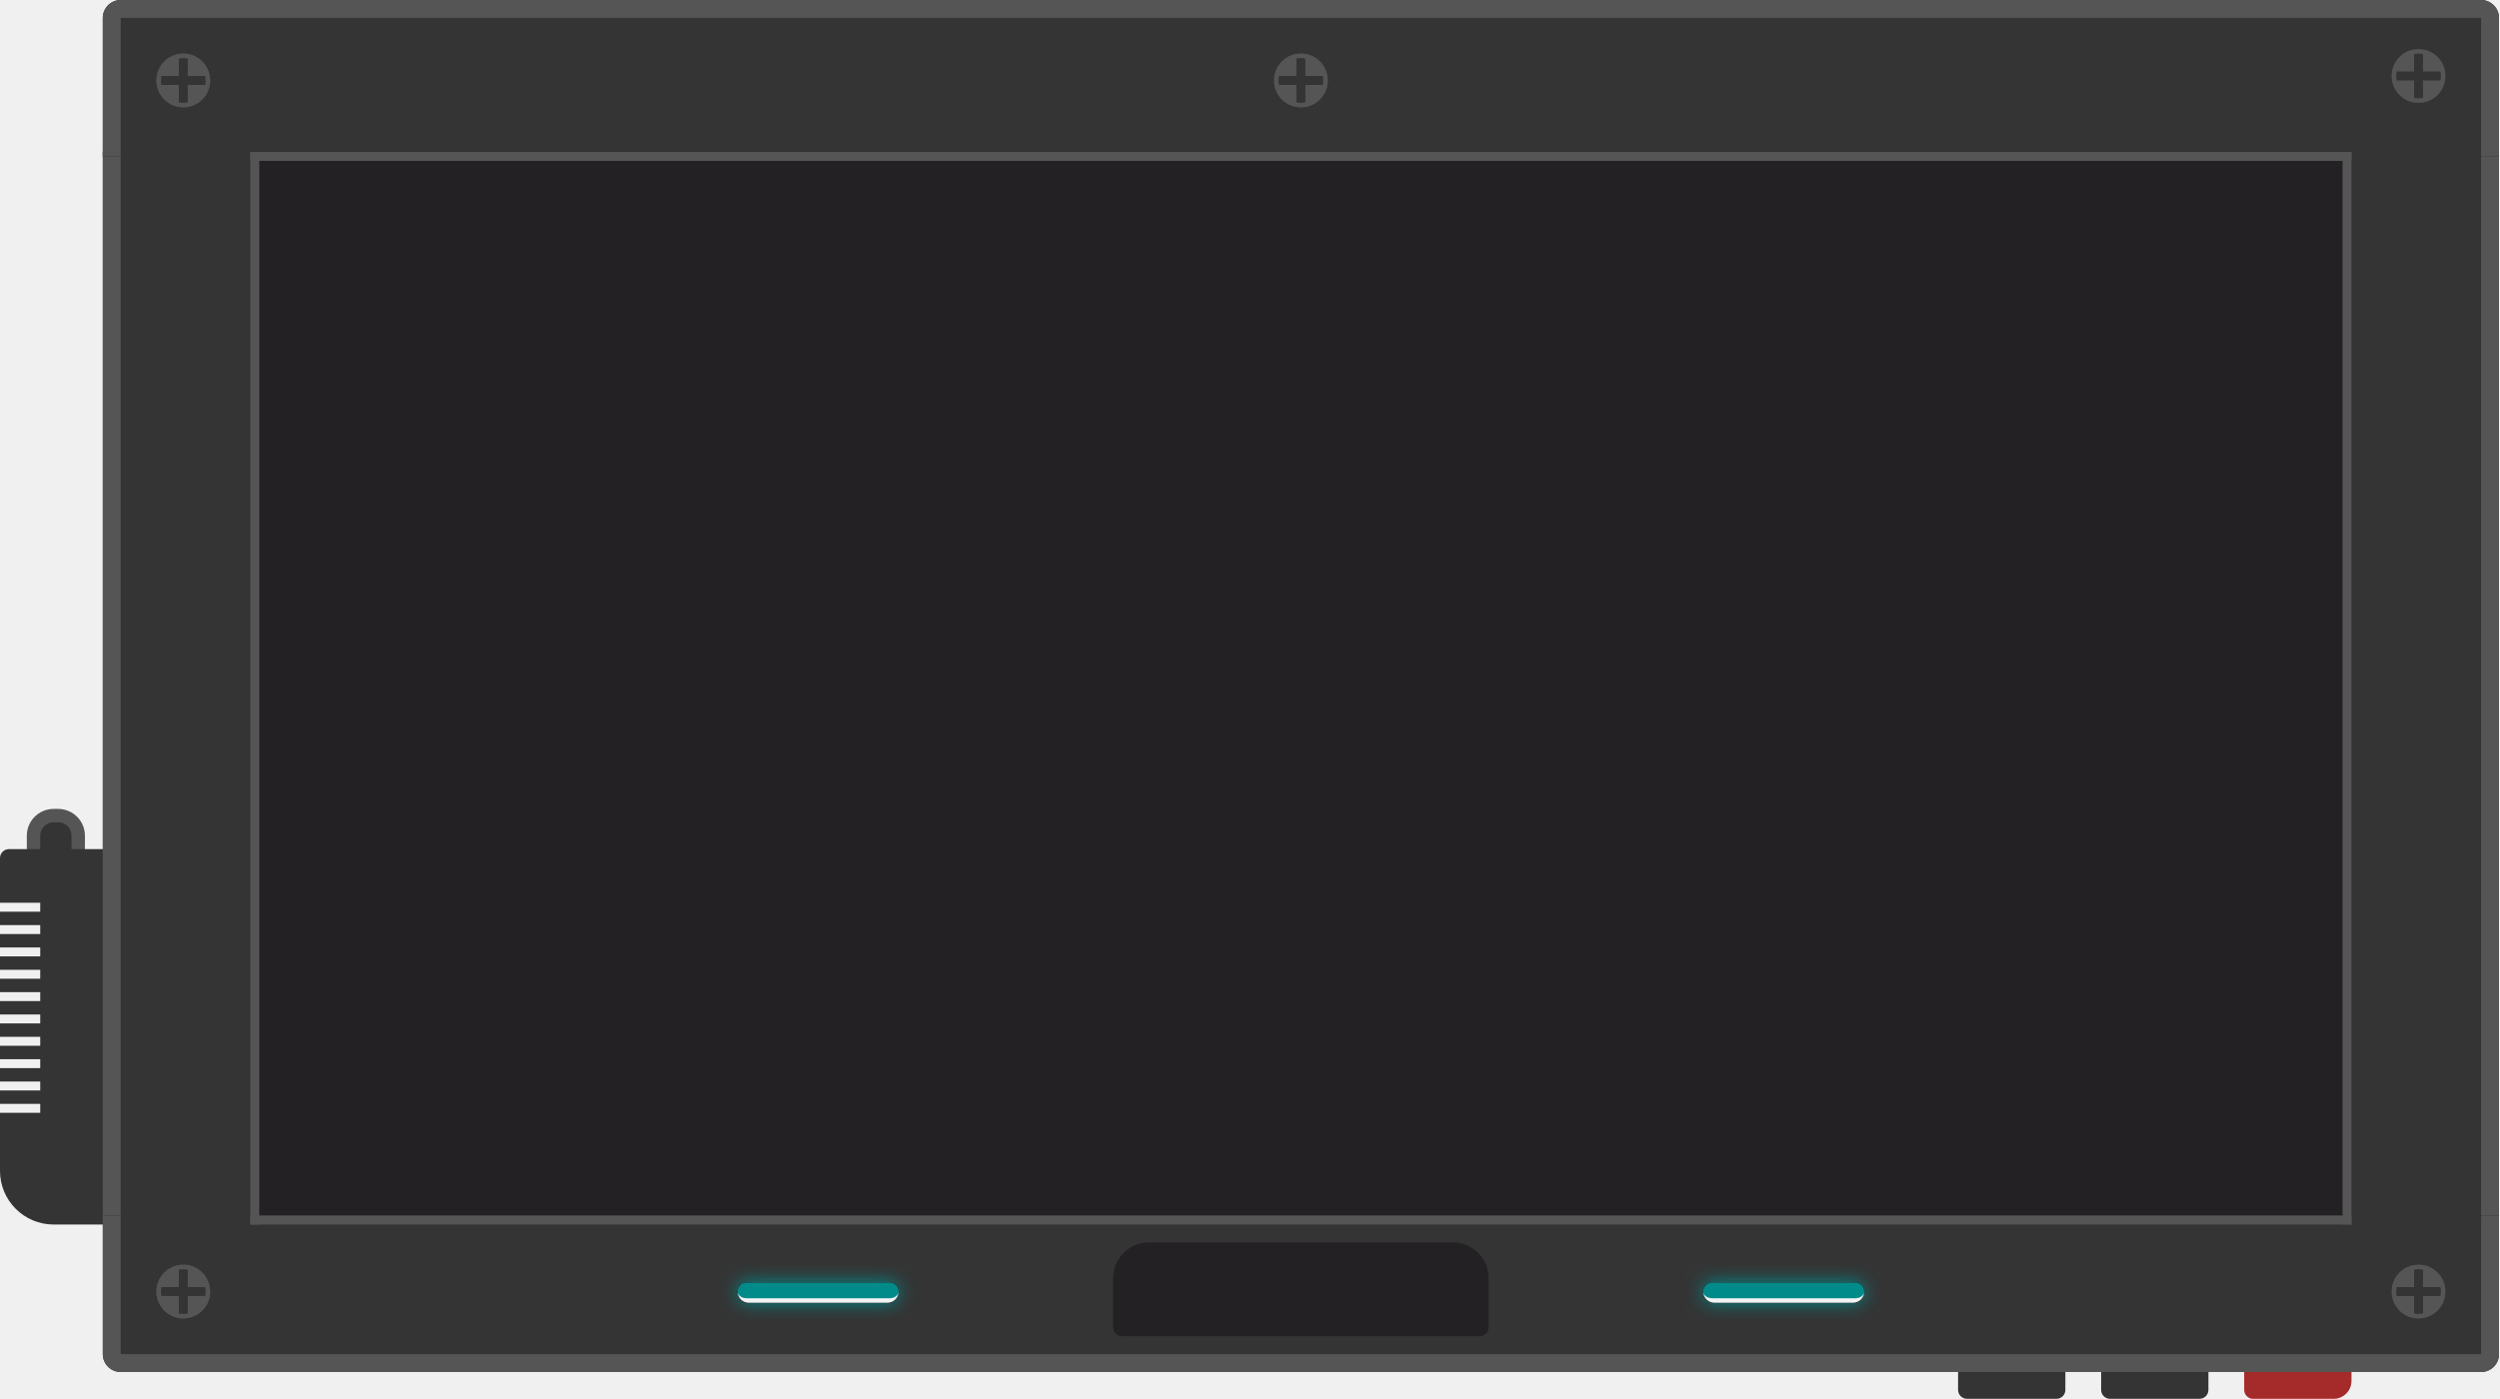
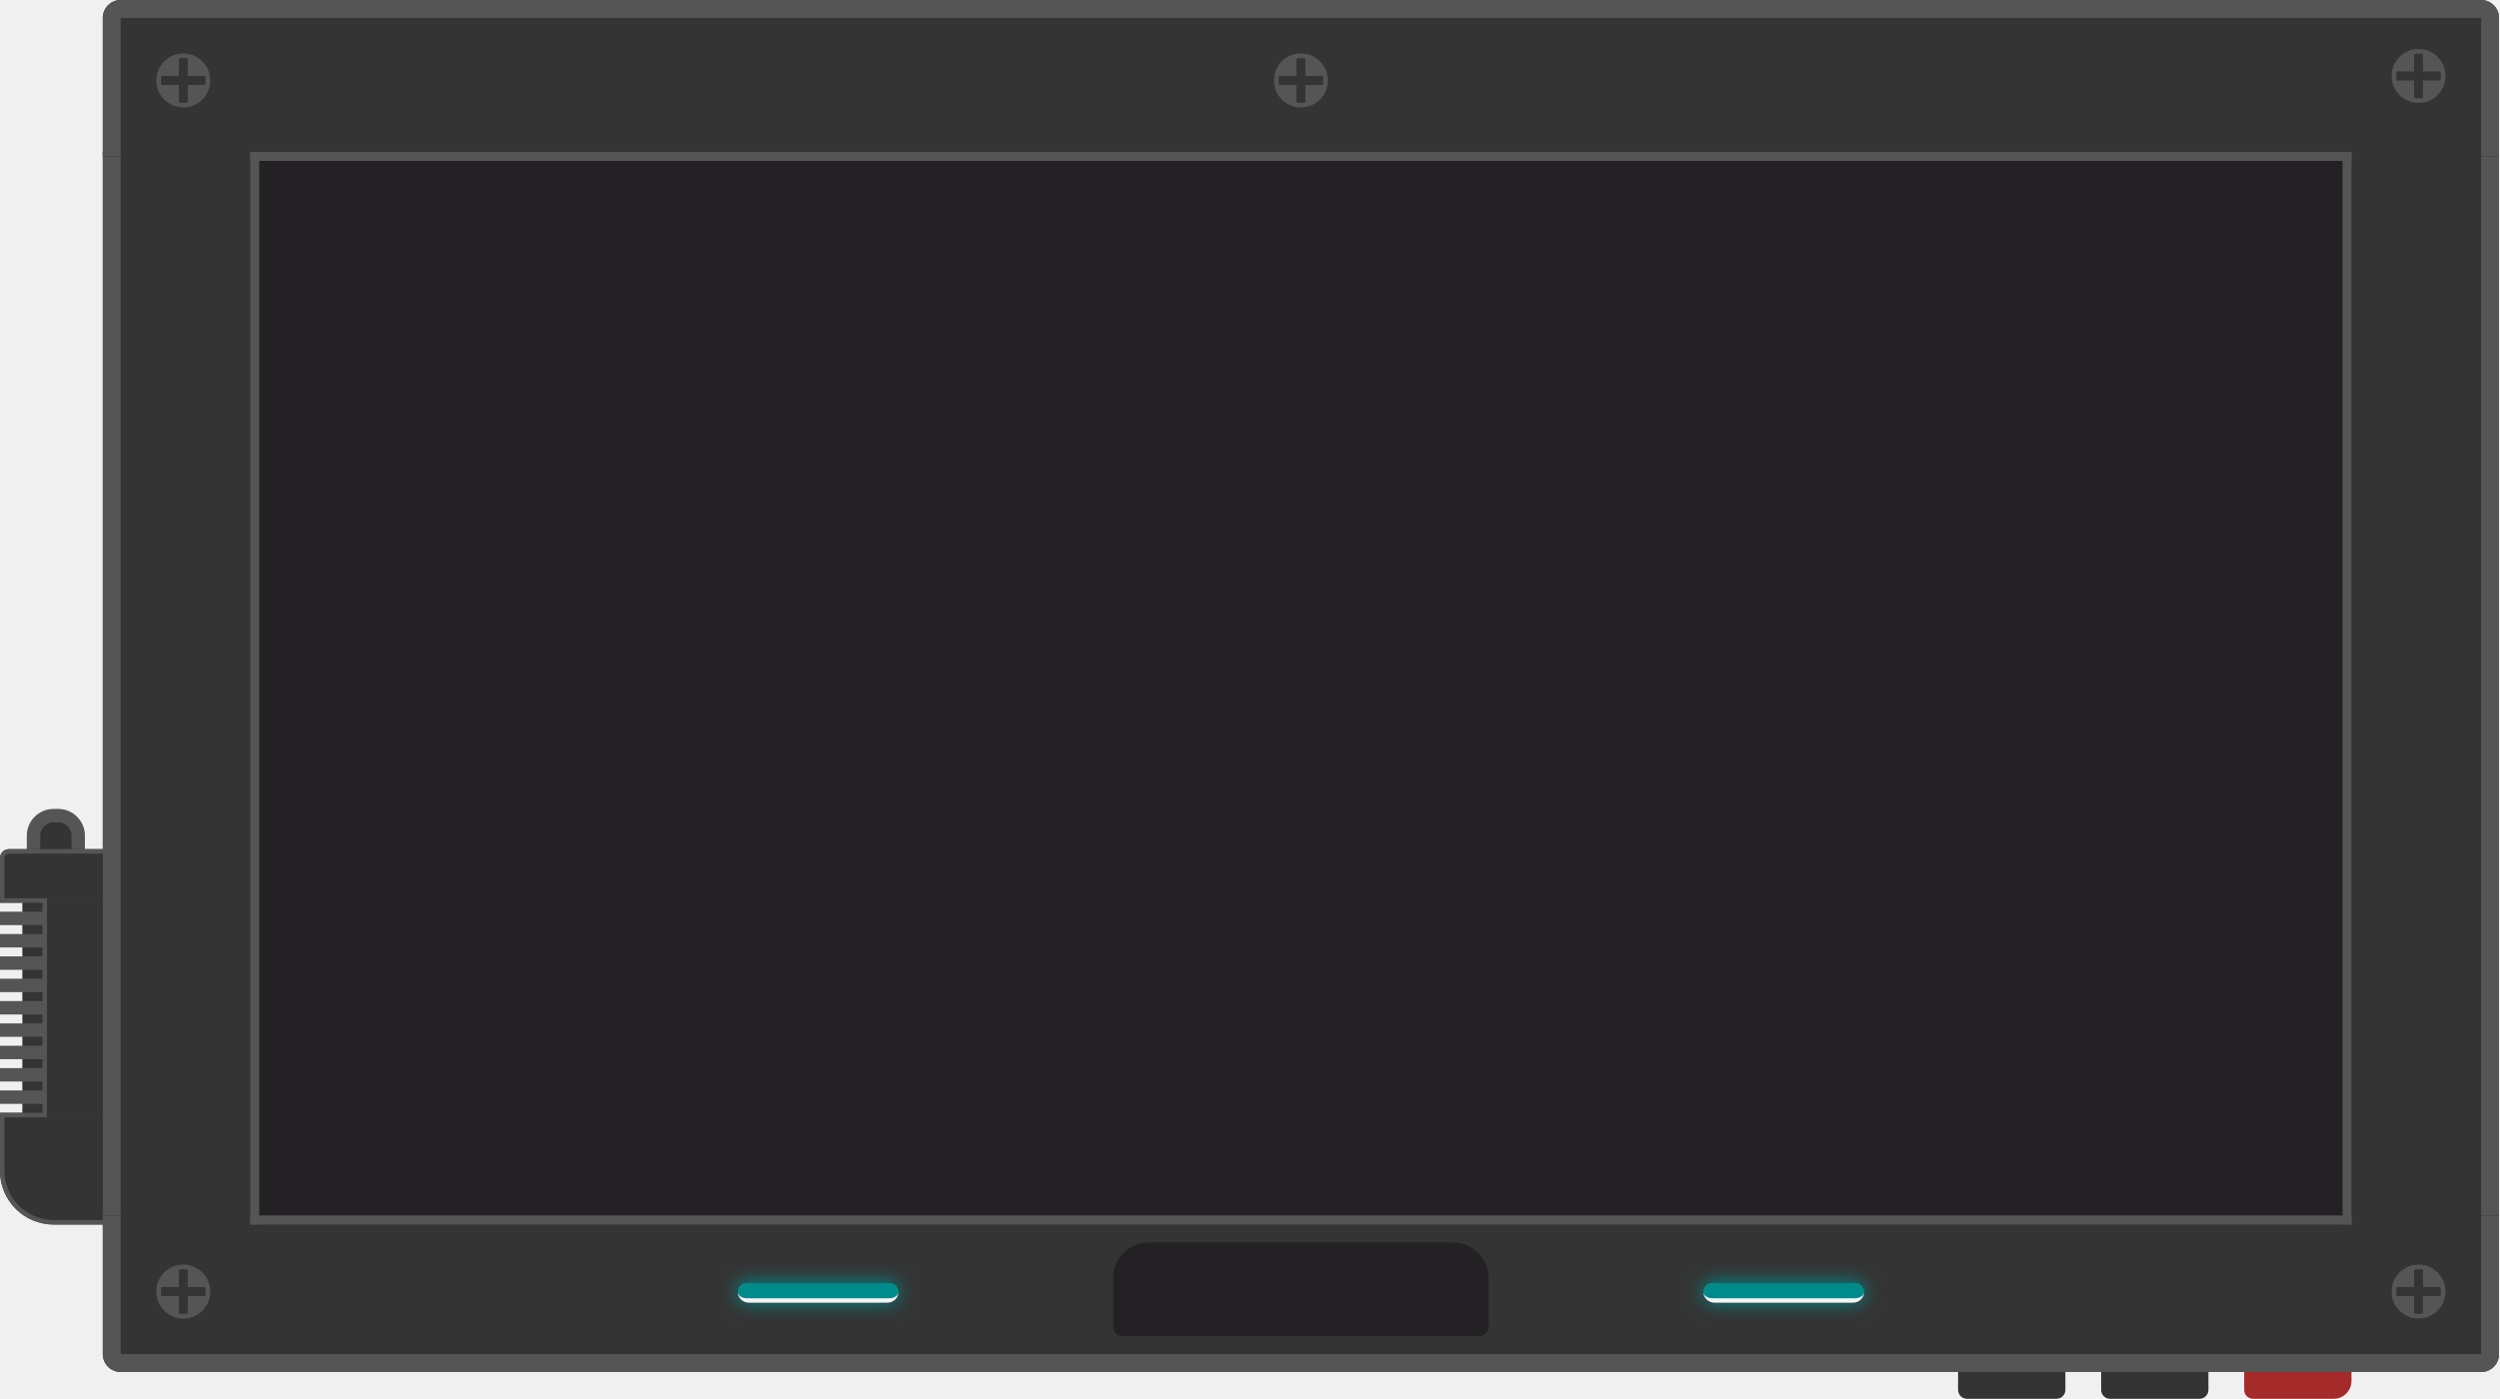
<svg xmlns="http://www.w3.org/2000/svg" width="559" height="313" viewBox="0 0 559 313" fill="none">
  <g clip-path="url(#clip0_38_5)">
    <path d="M504 313C502.895 313 502 312.105 502 311V306H526V309C526 311.209 524.209 313 522 313H504Z" fill="#A52A2A" />
    <path d="M472 313C470.895 313 470 312.105 470 311V306H494V311C494 312.105 493.105 313 492 313H472Z" fill="#343434" />
    <path d="M440 313C438.895 313 438 312.105 438 311V306H462V311C462 312.105 461.105 313 460 313H440Z" fill="#343434" />
+     <path d="M5 250H11L11 201H5L5 250Z" fill="#343434" />
+     <path d="M0 207H11V204H0L0 207Z" fill="#555555" />
+     <path d="M0 212H11V209H0L0 212Z" fill="#555555" />
+     <path d="M0 217H11V214H0L0 217Z" fill="#555555" />
+     <path d="M0 222H11V219H0L0 222Z" fill="#555555" />
+     <path d="M0 227H11V224H0L0 227Z" fill="#555555" />
+     <path d="M0 232H11V229H0L0 232Z" fill="#555555" />
+     <path d="M0 237H11V234H0L0 237Z" fill="#555555" />
+     <path d="M0 242H11V239H0L0 242Z" fill="#555555" />
+     <path d="M0 247H11V244H0L0 247Z" fill="#555555" />
    <path d="M7.5 192.5H17.5V187C17.5 184.515 15.485 182.5 13 182.5H12C9.515 182.5 7.5 184.515 7.5 187V192.5Z" fill="#343434" />
    <path d="M7.5 192.5H17.5V187C17.5 184.515 15.485 182.5 13 182.5H12C9.515 182.5 7.5 184.515 7.5 187V192.5Z" stroke="#555555" stroke-width="3" />
+     <mask id="path-15-inside-1_38_5" fill="white">
+       <path d="M0 262C0 268.627 5.373 274 12 274H24V249H0L0 262Z" />
+     </mask>
    <path d="M0 262C0 268.627 5.373 274 12 274H24V249H0L0 262Z" fill="#343434" />
+     <path d="M-1 262C-1 269.18 4.82 275 12 275H24V273H12C5.925 273 1 268.075 1 262H-1ZM24 248H-1L1 250H24V248ZM-1 248L-1 262C-1 269.18 4.82 275 12 275V273C5.925 273 1 268.075 1 262L1 250L-1 248ZM24 274V249V274Z" fill="#555555" mask="url(#path-15-inside-1_38_5)" />
+     <mask id="path-17-inside-2_38_5" fill="white">
+       <path d="M0 202H24V190H2C0.895 190 0 190.895 0 192L0 202Z" />
+     </mask>
    <path d="M0 202H24V190H2C0.895 190 0 190.895 0 192L0 202Z" fill="#343434" />
-     <path d="M9 250H24L24 201H9L9 250Z" fill="#343434" />
-     <path d="M0 207H10V204H0L0 207Z" fill="#343434" />
-     <path d="M0 212H10V209H0L0 212Z" fill="#343434" />
-     <path d="M0 217H10V214H0L0 217Z" fill="#343434" />
-     <path d="M0 222H10V219H0L0 222Z" fill="#343434" />
-     <path d="M0 227H10V224H0L0 227Z" fill="#343434" />
-     <path d="M0 232H10V229H0L0 232Z" fill="#343434" />
-     <path d="M0 237H10V234H0L0 237Z" fill="#343434" />
-     <path d="M0 242H10V239H0L0 242Z" fill="#343434" />
-     <path d="M0 247H10V244H0L0 247Z" fill="#343434" />
+     <path d="M-1 203H24V201H1L-1 203ZM24 189H2C0.343 189 -1 190.343 -1 192H1C1 191.448 1.448 191 2 191H24V189ZM2 189C0.343 189 -1 190.343 -1 192L-1 203L1 201L1 192C1 191.448 1.448 191 2 191L2 189ZM24 202V190V202Z" fill="#555555" mask="url(#path-17-inside-2_38_5)" />
+     <path d="M10 250H24L24 201H10L10 250Z" fill="#343434" />
+     <path d="M10.5 201L10.5 250H9.5L9.5 201H10.5Z" fill="#555555" />
    <g clip-path="url(#clip1_38_5)">
-       <mask id="path-17-inside-1_38_5" fill="white">
+       <mask id="path-21-inside-3_38_5" fill="white">
        <path d="M23 34L23 273H559V34L23 34Z" />
      </mask>
      <path d="M23 34L23 273H559V34L23 34Z" fill="#343434" />
      <rect width="238" height="468" transform="matrix(0 1 1 0 57 34)" fill="#242124" />
    </g>
-     <path d="M27 34L27 273H19L19 34H27ZM555 273V34H563V273H555Z" fill="#555555" mask="url(#path-17-inside-1_38_5)" />
+     <path d="M27 34L27 273H19L19 34H27ZM555 273V34H563V273H555Z" fill="#555555" mask="url(#path-21-inside-3_38_5)" />
    <g clip-path="url(#clip2_38_5)">
-       <mask id="path-19-inside-2_38_5" fill="white">
+       <mask id="path-23-inside-4_38_5" fill="white">
        <path d="M23 272V303C23 305.209 24.791 307 27 307H555C557.209 307 559 305.209 559 303V272L23 272Z" />
      </mask>
      <path d="M23 272V303C23 305.209 24.791 307 27 307H555C557.209 307 559 305.209 559 303V272L23 272Z" fill="#343434" />
      <g clip-path="url(#clip3_38_5)">
        <rect width="12" height="12" rx="6" transform="matrix(0 1 1 0 35 283)" fill="#343434" />
        <rect width="2" height="12" transform="matrix(0 1 1 0 35 288)" fill="#555555" />
        <rect width="12" height="2" transform="matrix(0 1 1 0 40 283)" fill="#555555" />
      </g>
      <rect x="0.5" y="0.5" width="11" height="11" rx="5.5" transform="matrix(0 1 1 0 35 283)" stroke="#343434" />
      <g clip-path="url(#clip4_38_5)">
        <rect width="12" height="12" rx="6" transform="matrix(-1 0 0 1 47 283)" fill="#555555" />
        <rect width="2" height="12" transform="matrix(-1 0 0 1 42 283)" fill="#343434" />
        <rect width="12" height="2" transform="matrix(-1 0 0 1 47 288)" fill="#343434" />
      </g>
      <rect x="-0.5" y="0.5" width="11" height="11" rx="5.5" transform="matrix(-1 0 0 1 46 283)" stroke="#555555" />
      <g clip-path="url(#clip5_38_5)">
        <rect width="12" height="12" rx="6" transform="matrix(-1 0 0 1 547 283)" fill="#555555" />
        <rect width="2" height="12" transform="matrix(-1 0 0 1 542 283)" fill="#343434" />
        <rect width="12" height="2" transform="matrix(-1 0 0 1 547 288)" fill="#343434" />
      </g>
      <rect x="-0.5" y="0.5" width="11" height="11" rx="5.5" transform="matrix(-1 0 0 1 546 283)" stroke="#555555" />
      <g filter="url(#filter0_d_38_5)">
        <path d="M167 287C165.895 287 165 287.895 165 289C165 290.105 165.895 291 167 291H199C200.105 291 201 290.105 201 289C201 287.895 200.105 287 199 287H167Z" fill="#008B8B" />
        <path d="M165 287V291V287ZM201 291V287V291ZM201 287H165H201ZM165 289C165 290.381 166.119 291.5 167.5 291.5H198.5C199.881 291.5 201 290.381 201 289C201 289.828 200.105 290.5 199 290.5H167C165.895 290.5 165 289.828 165 289Z" fill="#F2F3F4" />
      </g>
      <g filter="url(#filter1_d_38_5)">
        <path d="M383 287C381.895 287 381 287.895 381 289C381 290.105 381.895 291 383 291H415C416.105 291 417 290.105 417 289C417 287.895 416.105 287 415 287H383Z" fill="#008B8B" />
        <path d="M381 287V291V287ZM417 291V287V291ZM417 287H381H417ZM381 289C381 290.381 382.119 291.5 383.5 291.5H414.5C415.881 291.5 417 290.381 417 289C417 289.828 416.105 290.5 415 290.5H383C381.895 290.5 381 289.828 381 289Z" fill="#F2F3F4" />
      </g>
      <path d="M257 278C252.582 278 249 281.582 249 286V297C249 298.105 249.895 299 251 299H331C332.105 299 333 298.105 333 297V286C333 281.582 329.418 278 325 278H257Z" fill="#242124" />
    </g>
-     <path d="M19 272V303C19 307.418 22.582 311 27 311L27 303V272H19ZM555 311C559.418 311 563 307.418 563 303V272H555V303V311ZM559 272L23 272L559 272ZM19 303C19 307.418 22.582 311 27 311H555C559.418 311 563 307.418 563 303H555H27H19Z" fill="#555555" mask="url(#path-19-inside-2_38_5)" />
+     <path d="M19 272V303C19 307.418 22.582 311 27 311L27 303V272H19ZM555 311C559.418 311 563 307.418 563 303V272H555V303V311ZM559 272L23 272L559 272ZM19 303C19 307.418 22.582 311 27 311H555C559.418 311 563 307.418 563 303H555H27H19Z" fill="#555555" mask="url(#path-23-inside-4_38_5)" />
    <g clip-path="url(#clip6_38_5)">
-       <mask id="path-38-inside-3_38_5" fill="white">
+       <mask id="path-42-inside-5_38_5" fill="white">
        <path d="M23 35V4C23 1.791 24.791 0 27 0L555 0C557.209 0 559 1.791 559 4V35L23 35Z" />
      </mask>
      <path d="M23 35V4C23 1.791 24.791 0 27 0L555 0C557.209 0 559 1.791 559 4V35L23 35Z" fill="#343434" />
      <g clip-path="url(#clip7_38_5)">
        <rect x="35" y="24" width="12" height="12" rx="6" transform="rotate(-90 35 24)" fill="#343434" />
        <rect x="35" y="19" width="2" height="12" transform="rotate(-90 35 19)" fill="#555555" />
        <rect x="40" y="24" width="12" height="2" transform="rotate(-90 40 24)" fill="#555555" />
      </g>
      <rect x="35.5" y="23.5" width="11" height="11" rx="5.5" transform="rotate(-90 35.5 23.5)" stroke="#343434" />
      <g clip-path="url(#clip8_38_5)">
        <rect x="47" y="24" width="12" height="12" rx="6" transform="rotate(-180 47 24)" fill="#555555" />
        <rect x="42" y="24" width="2" height="12" transform="rotate(-180 42 24)" fill="#343434" />
        <rect x="47" y="19" width="12" height="2" transform="rotate(-180 47 19)" fill="#343434" />
      </g>
      <rect x="46.5" y="23.5" width="11" height="11" rx="5.5" transform="rotate(-180 46.5 23.5)" stroke="#555555" />
      <g clip-path="url(#clip9_38_5)">
        <rect x="297" y="24" width="12" height="12" rx="6" transform="rotate(-180 297 24)" fill="#555555" />
        <rect x="292" y="24" width="2" height="12" transform="rotate(-180 292 24)" fill="#343434" />
        <rect x="297" y="19" width="12" height="2" transform="rotate(-180 297 19)" fill="#343434" />
      </g>
      <rect x="296.5" y="23.5" width="11" height="11" rx="5.5" transform="rotate(-180 296.5 23.5)" stroke="#555555" />
      <g clip-path="url(#clip10_38_5)">
        <rect width="12" height="12" rx="6" transform="matrix(-1 0 0 1 547 11)" fill="#555555" />
        <rect width="2" height="12" transform="matrix(-1 0 0 1 542 11)" fill="#343434" />
        <rect width="12" height="2" transform="matrix(-1 0 0 1 547 16)" fill="#343434" />
      </g>
      <rect x="-0.5" y="0.5" width="11" height="11" rx="5.5" transform="matrix(-1 0 0 1 546 11)" stroke="#555555" />
    </g>
-     <path d="M19 35V4C19 -0.418 22.582 -4 27 -4L27 4V35H19ZM555 -4C559.418 -4 563 -0.418 563 4V35H555V4V-4ZM559 35L23 35L559 35ZM19 4C19 -0.418 22.582 -4 27 -4L555 -4C559.418 -4 563 -0.418 563 4H555L27 4H19Z" fill="#555555" mask="url(#path-38-inside-3_38_5)" />
+     <path d="M19 35V4C19 -0.418 22.582 -4 27 -4L27 4V35H19ZM555 -4C559.418 -4 563 -0.418 563 4V35H555V4V-4ZM559 35L23 35L559 35ZM19 4C19 -0.418 22.582 -4 27 -4L555 -4C559.418 -4 563 -0.418 563 4H555L27 4H19Z" fill="#555555" mask="url(#path-42-inside-5_38_5)" />
    <rect width="2" height="470" transform="matrix(0 1 1 0 56 34)" fill="#555555" />
    <rect width="2" height="470" transform="matrix(0 1 1 0 56 272)" fill="#555555" />
    <rect width="240" height="2" transform="matrix(0 1 1 0 56 34)" fill="#555555" />
    <rect width="240" height="2" transform="matrix(0 1 1 0 524 34)" fill="#555555" />
  </g>
  <defs>
    <filter id="filter0_d_38_5" x="161" y="283" width="44" height="12.5" filterUnits="userSpaceOnUse" color-interpolation-filters="sRGB">
      <feFlood flood-opacity="0" result="BackgroundImageFix" />
      <feColorMatrix in="SourceAlpha" type="matrix" values="0 0 0 0 0 0 0 0 0 0 0 0 0 0 0 0 0 0 127 0" result="hardAlpha" />
      <feOffset />
      <feGaussianBlur stdDeviation="2" />
      <feComposite in2="hardAlpha" operator="out" />
      <feColorMatrix type="matrix" values="0 0 0 0 0 0 0 0 0 0.545 0 0 0 0 0.545 0 0 0 1 0" />
      <feBlend mode="normal" in2="BackgroundImageFix" result="effect1_dropShadow_38_5" />
      <feBlend mode="normal" in="SourceGraphic" in2="effect1_dropShadow_38_5" result="shape" />
    </filter>
    <filter id="filter1_d_38_5" x="377" y="283" width="44" height="12.5" filterUnits="userSpaceOnUse" color-interpolation-filters="sRGB">
      <feFlood flood-opacity="0" result="BackgroundImageFix" />
      <feColorMatrix in="SourceAlpha" type="matrix" values="0 0 0 0 0 0 0 0 0 0 0 0 0 0 0 0 0 0 127 0" result="hardAlpha" />
      <feOffset />
      <feGaussianBlur stdDeviation="2" />
      <feComposite in2="hardAlpha" operator="out" />
      <feColorMatrix type="matrix" values="0 0 0 0 0 0 0 0 0 0.545 0 0 0 0 0.545 0 0 0 1 0" />
      <feBlend mode="normal" in2="BackgroundImageFix" result="effect1_dropShadow_38_5" />
      <feBlend mode="normal" in="SourceGraphic" in2="effect1_dropShadow_38_5" result="shape" />
    </filter>
    <clipPath id="clip0_38_5">
      <rect width="559" height="313" fill="white" />
    </clipPath>
    <clipPath id="clip1_38_5">
      <path d="M23 34L23 273H559V34L23 34Z" fill="white" />
    </clipPath>
    <clipPath id="clip2_38_5">
      <path d="M23 272V303C23 305.209 24.791 307 27 307H555C557.209 307 559 305.209 559 303V272L23 272Z" fill="white" />
    </clipPath>
    <clipPath id="clip3_38_5">
      <rect width="12" height="12" rx="6" transform="matrix(0 1 1 0 35 283)" fill="white" />
    </clipPath>
    <clipPath id="clip4_38_5">
      <rect width="12" height="12" rx="6" transform="matrix(-1 0 0 1 47 283)" fill="white" />
    </clipPath>
    <clipPath id="clip5_38_5">
      <rect width="12" height="12" rx="6" transform="matrix(-1 0 0 1 547 283)" fill="white" />
    </clipPath>
    <clipPath id="clip6_38_5">
      <path d="M23 35V4C23 1.791 24.791 0 27 0L555 0C557.209 0 559 1.791 559 4V35L23 35Z" fill="white" />
    </clipPath>
    <clipPath id="clip7_38_5">
      <rect x="35" y="24" width="12" height="12" rx="6" transform="rotate(-90 35 24)" fill="white" />
    </clipPath>
    <clipPath id="clip8_38_5">
      <rect x="47" y="24" width="12" height="12" rx="6" transform="rotate(-180 47 24)" fill="white" />
    </clipPath>
    <clipPath id="clip9_38_5">
      <rect x="297" y="24" width="12" height="12" rx="6" transform="rotate(-180 297 24)" fill="white" />
    </clipPath>
    <clipPath id="clip10_38_5">
      <rect width="12" height="12" rx="6" transform="matrix(-1 0 0 1 547 11)" fill="white" />
    </clipPath>
  </defs>
</svg>
